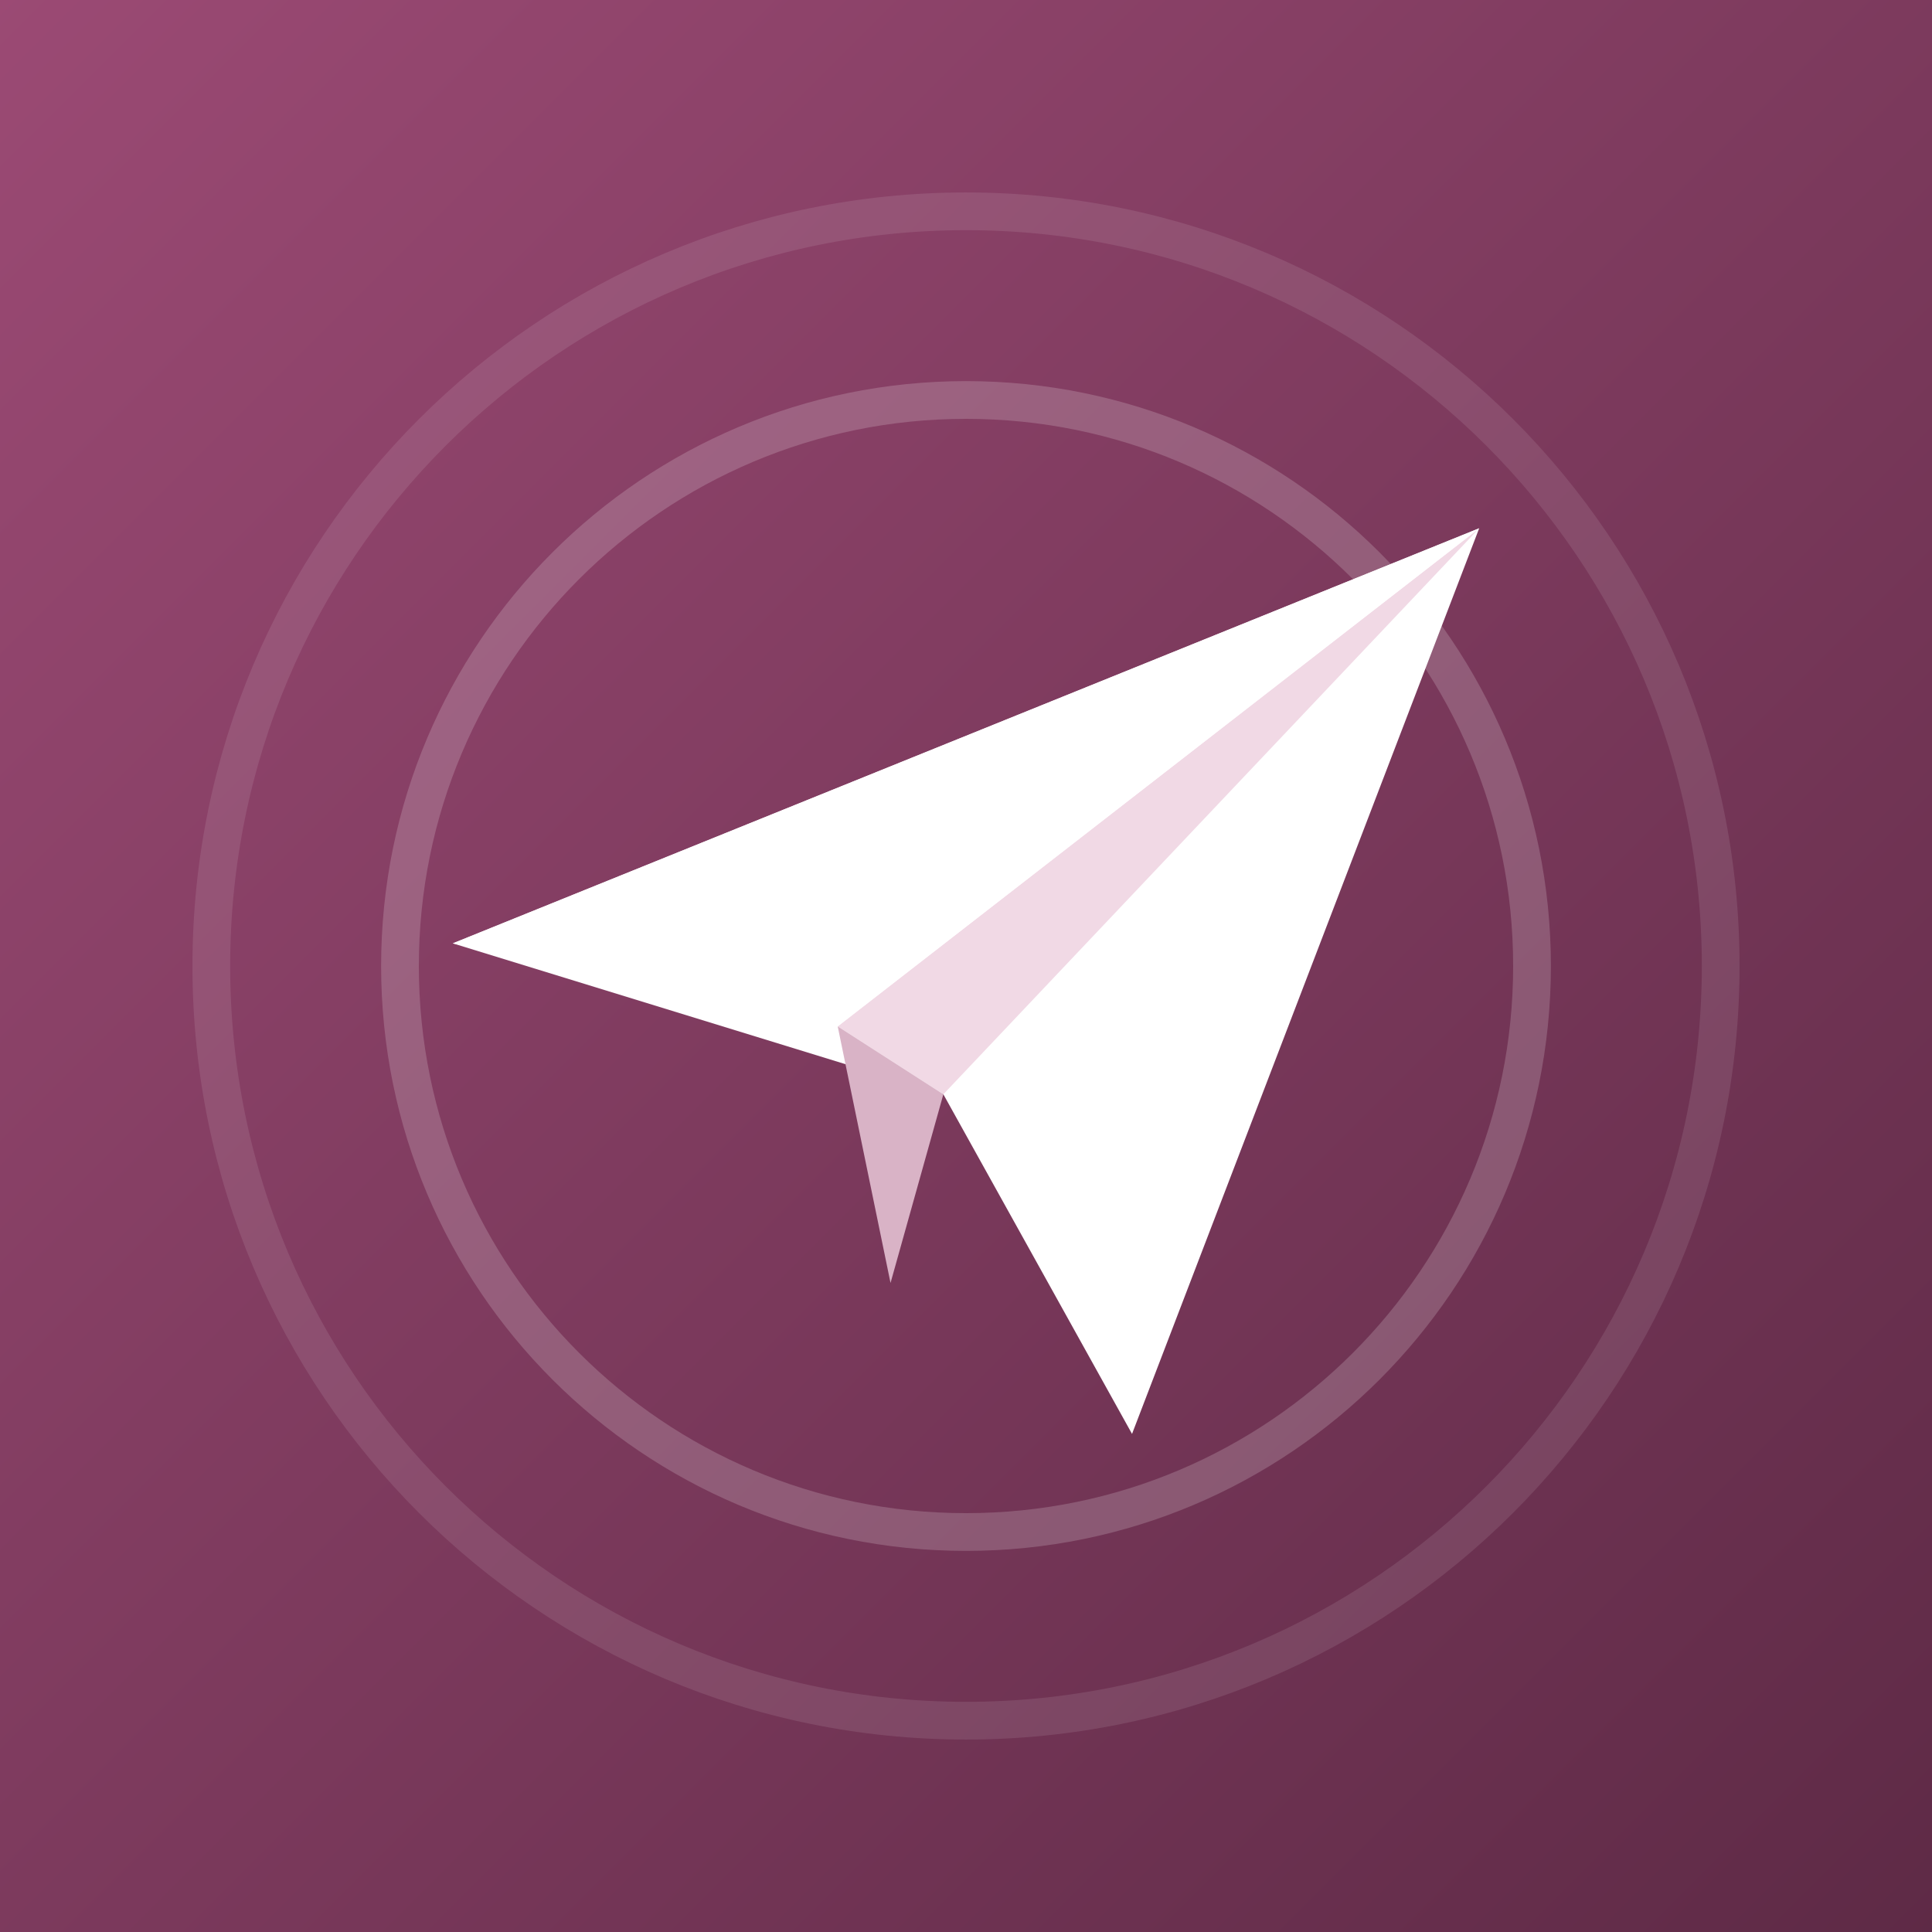
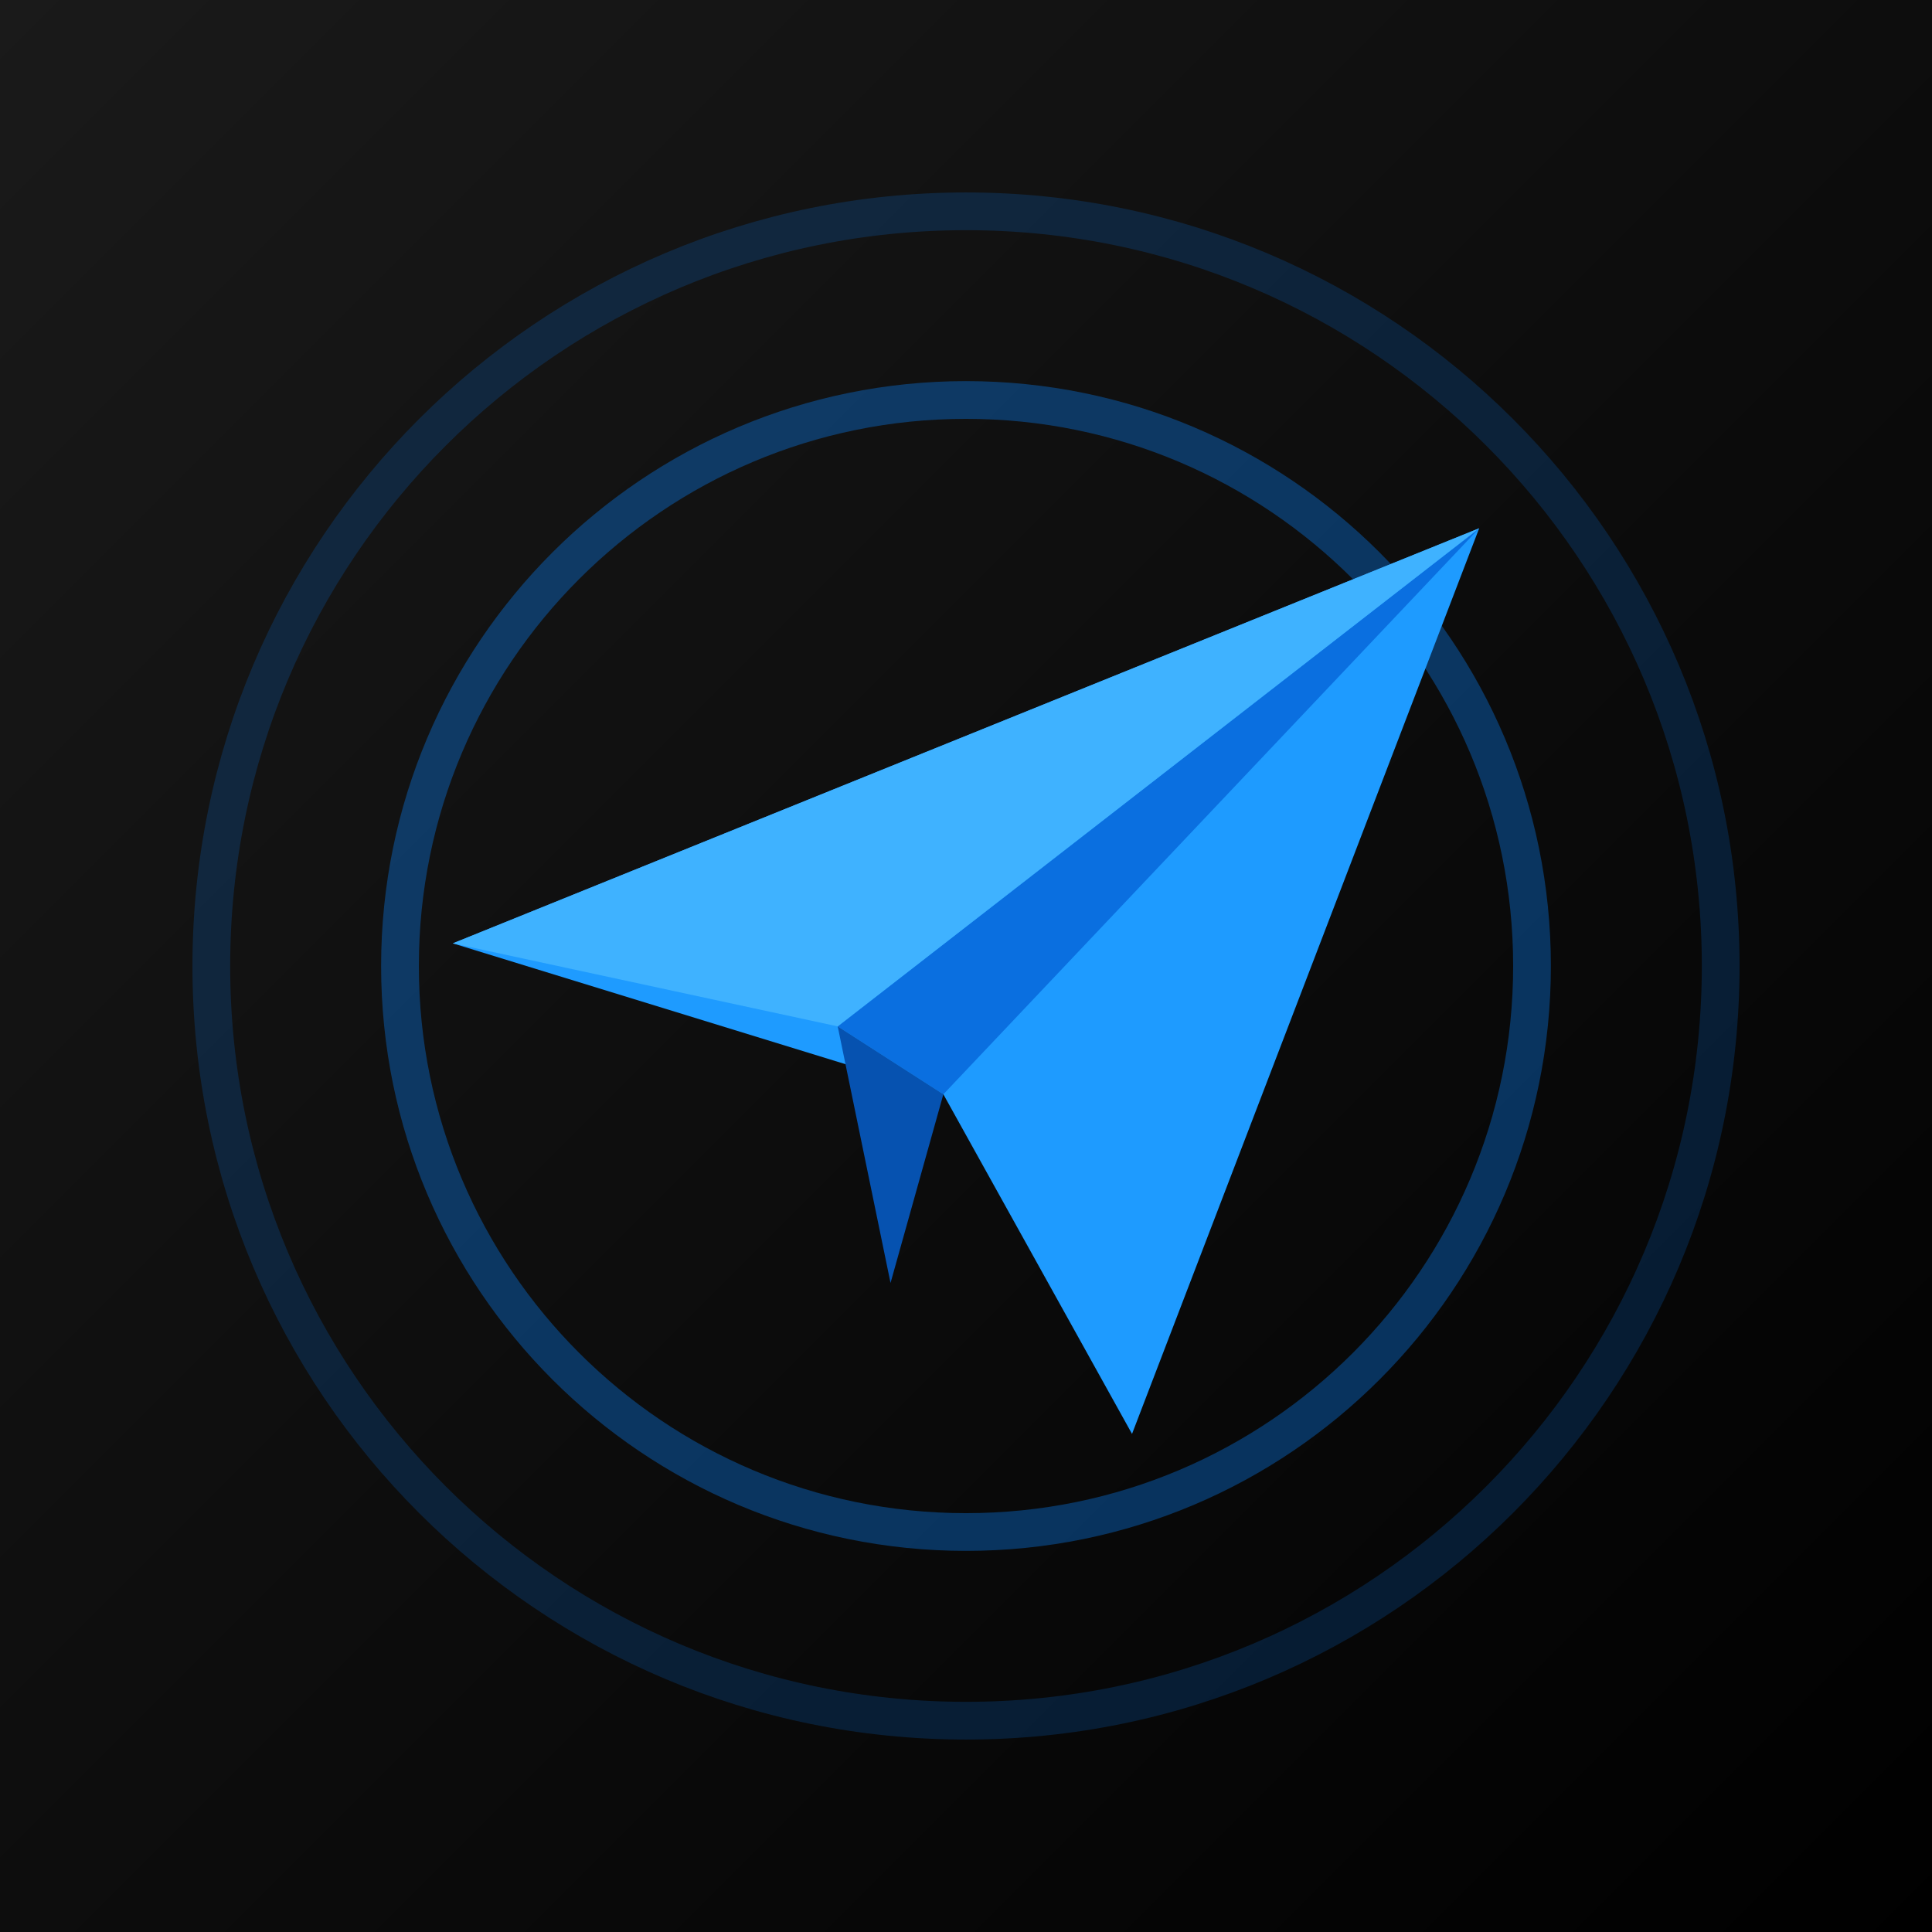
<svg xmlns="http://www.w3.org/2000/svg" viewBox="0 0 512 512">
  <defs>
    <linearGradient id="g" x1="0" y1="0" x2="1" y2="1">
-       <stop offset="0" stop-color="#9b4a74" />
-       <stop offset="1" stop-color="#5e2a46" />
+       <stop offset="0" stop-color="#1a1a1a" />
+       <stop offset="1" stop-color="#000000" />
    </linearGradient>
  </defs>
  <rect width="512" height="512" fill="url(#g)" />
-   <circle cx="256" cy="256" r="150" fill="none" stroke="#ffffff" stroke-opacity=".18" stroke-width="10" />
-   <circle cx="256" cy="256" r="200" fill="none" stroke="#ffffff" stroke-opacity=".10" stroke-width="10" />
-   <path d="M120 250 L392 140 L300 380 L250 290 Z" fill="#ffffff" />
-   <path d="M250 290 L392 140 L222 272 Z" fill="#f1d9e5" />
-   <path d="M222 272 L250 290 L236 340 Z" fill="#d9b3c6" />
-   <path d="M120 250 L392 140 L222 272 Z" fill="#ffffff" />
+   <circle cx="256" cy="256" r="150" fill="none" stroke="#0a84ff" stroke-opacity=".35" stroke-width="10" />
+   <circle cx="256" cy="256" r="200" fill="none" stroke="#0a84ff" stroke-opacity=".18" stroke-width="10" />
+   <path d="M120 250 L392 140 L300 380 L250 290 Z" fill="#1e9bff" />
+   <path d="M250 290 L392 140 L222 272 Z" fill="#0a6fe0" />
+   <path d="M222 272 L250 290 L236 340 Z" fill="#0652b0" />
+   <path d="M120 250 L392 140 L222 272 Z" fill="#3fb2ff" />
</svg>
